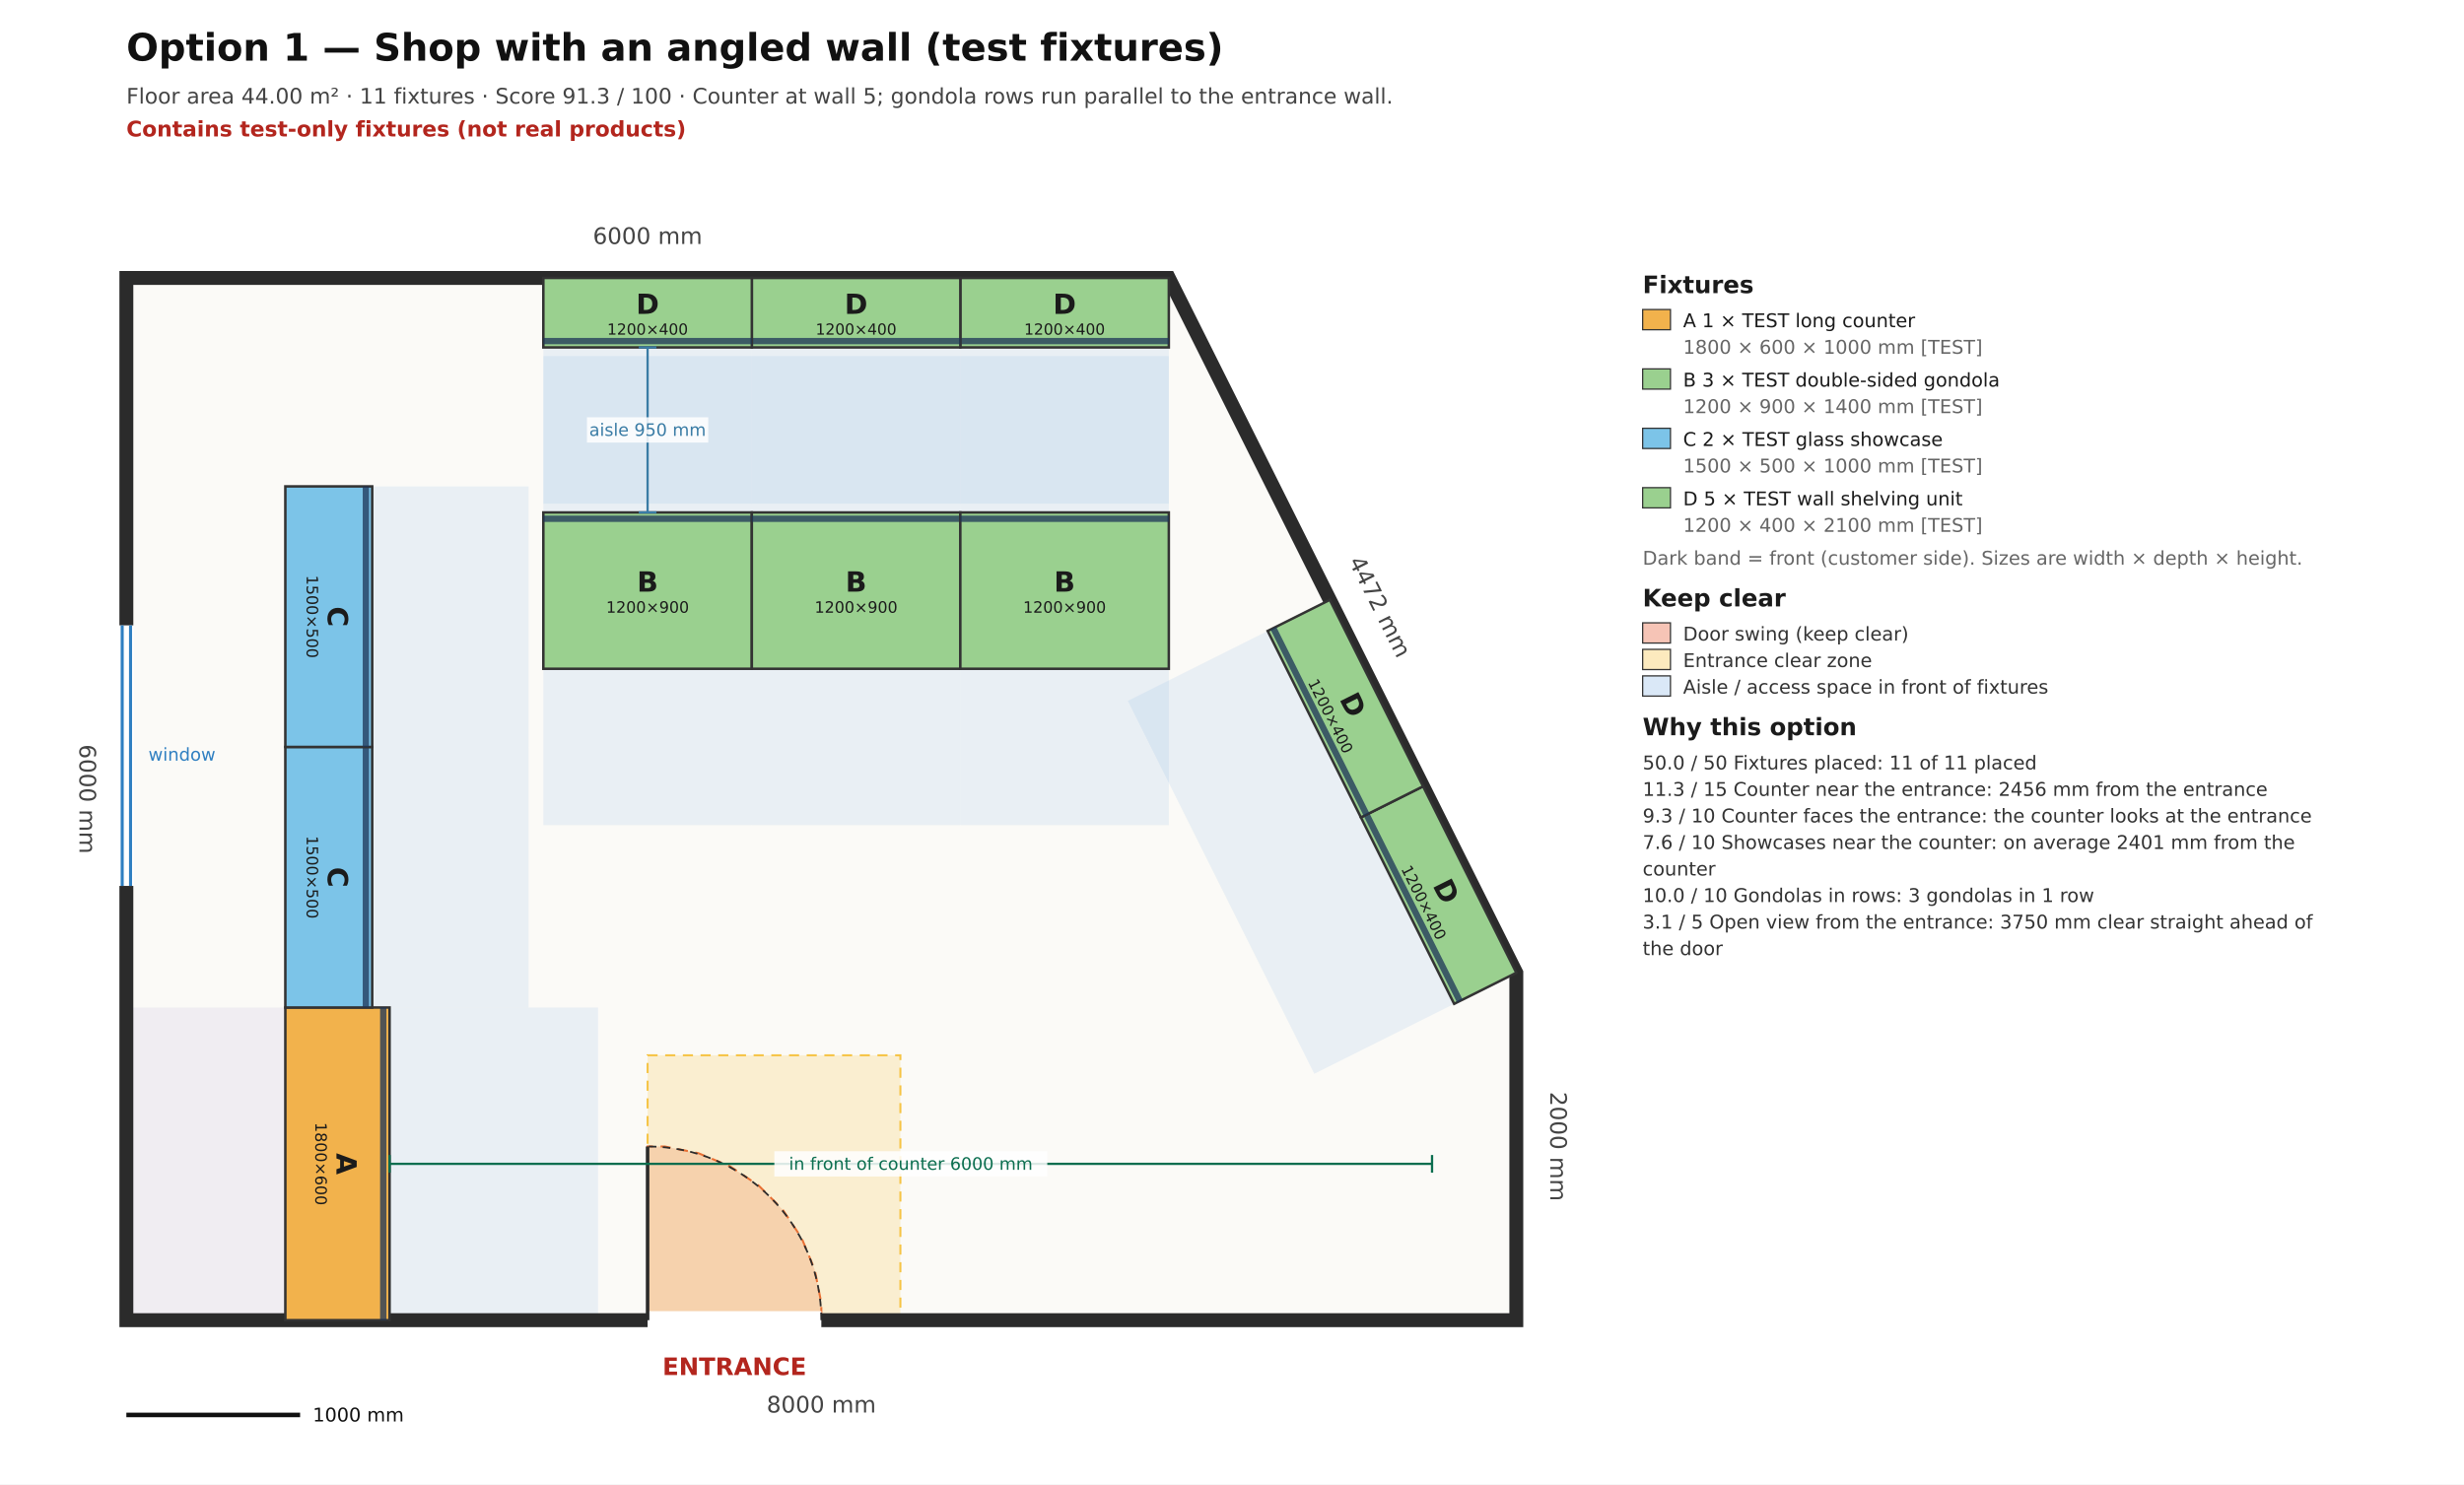
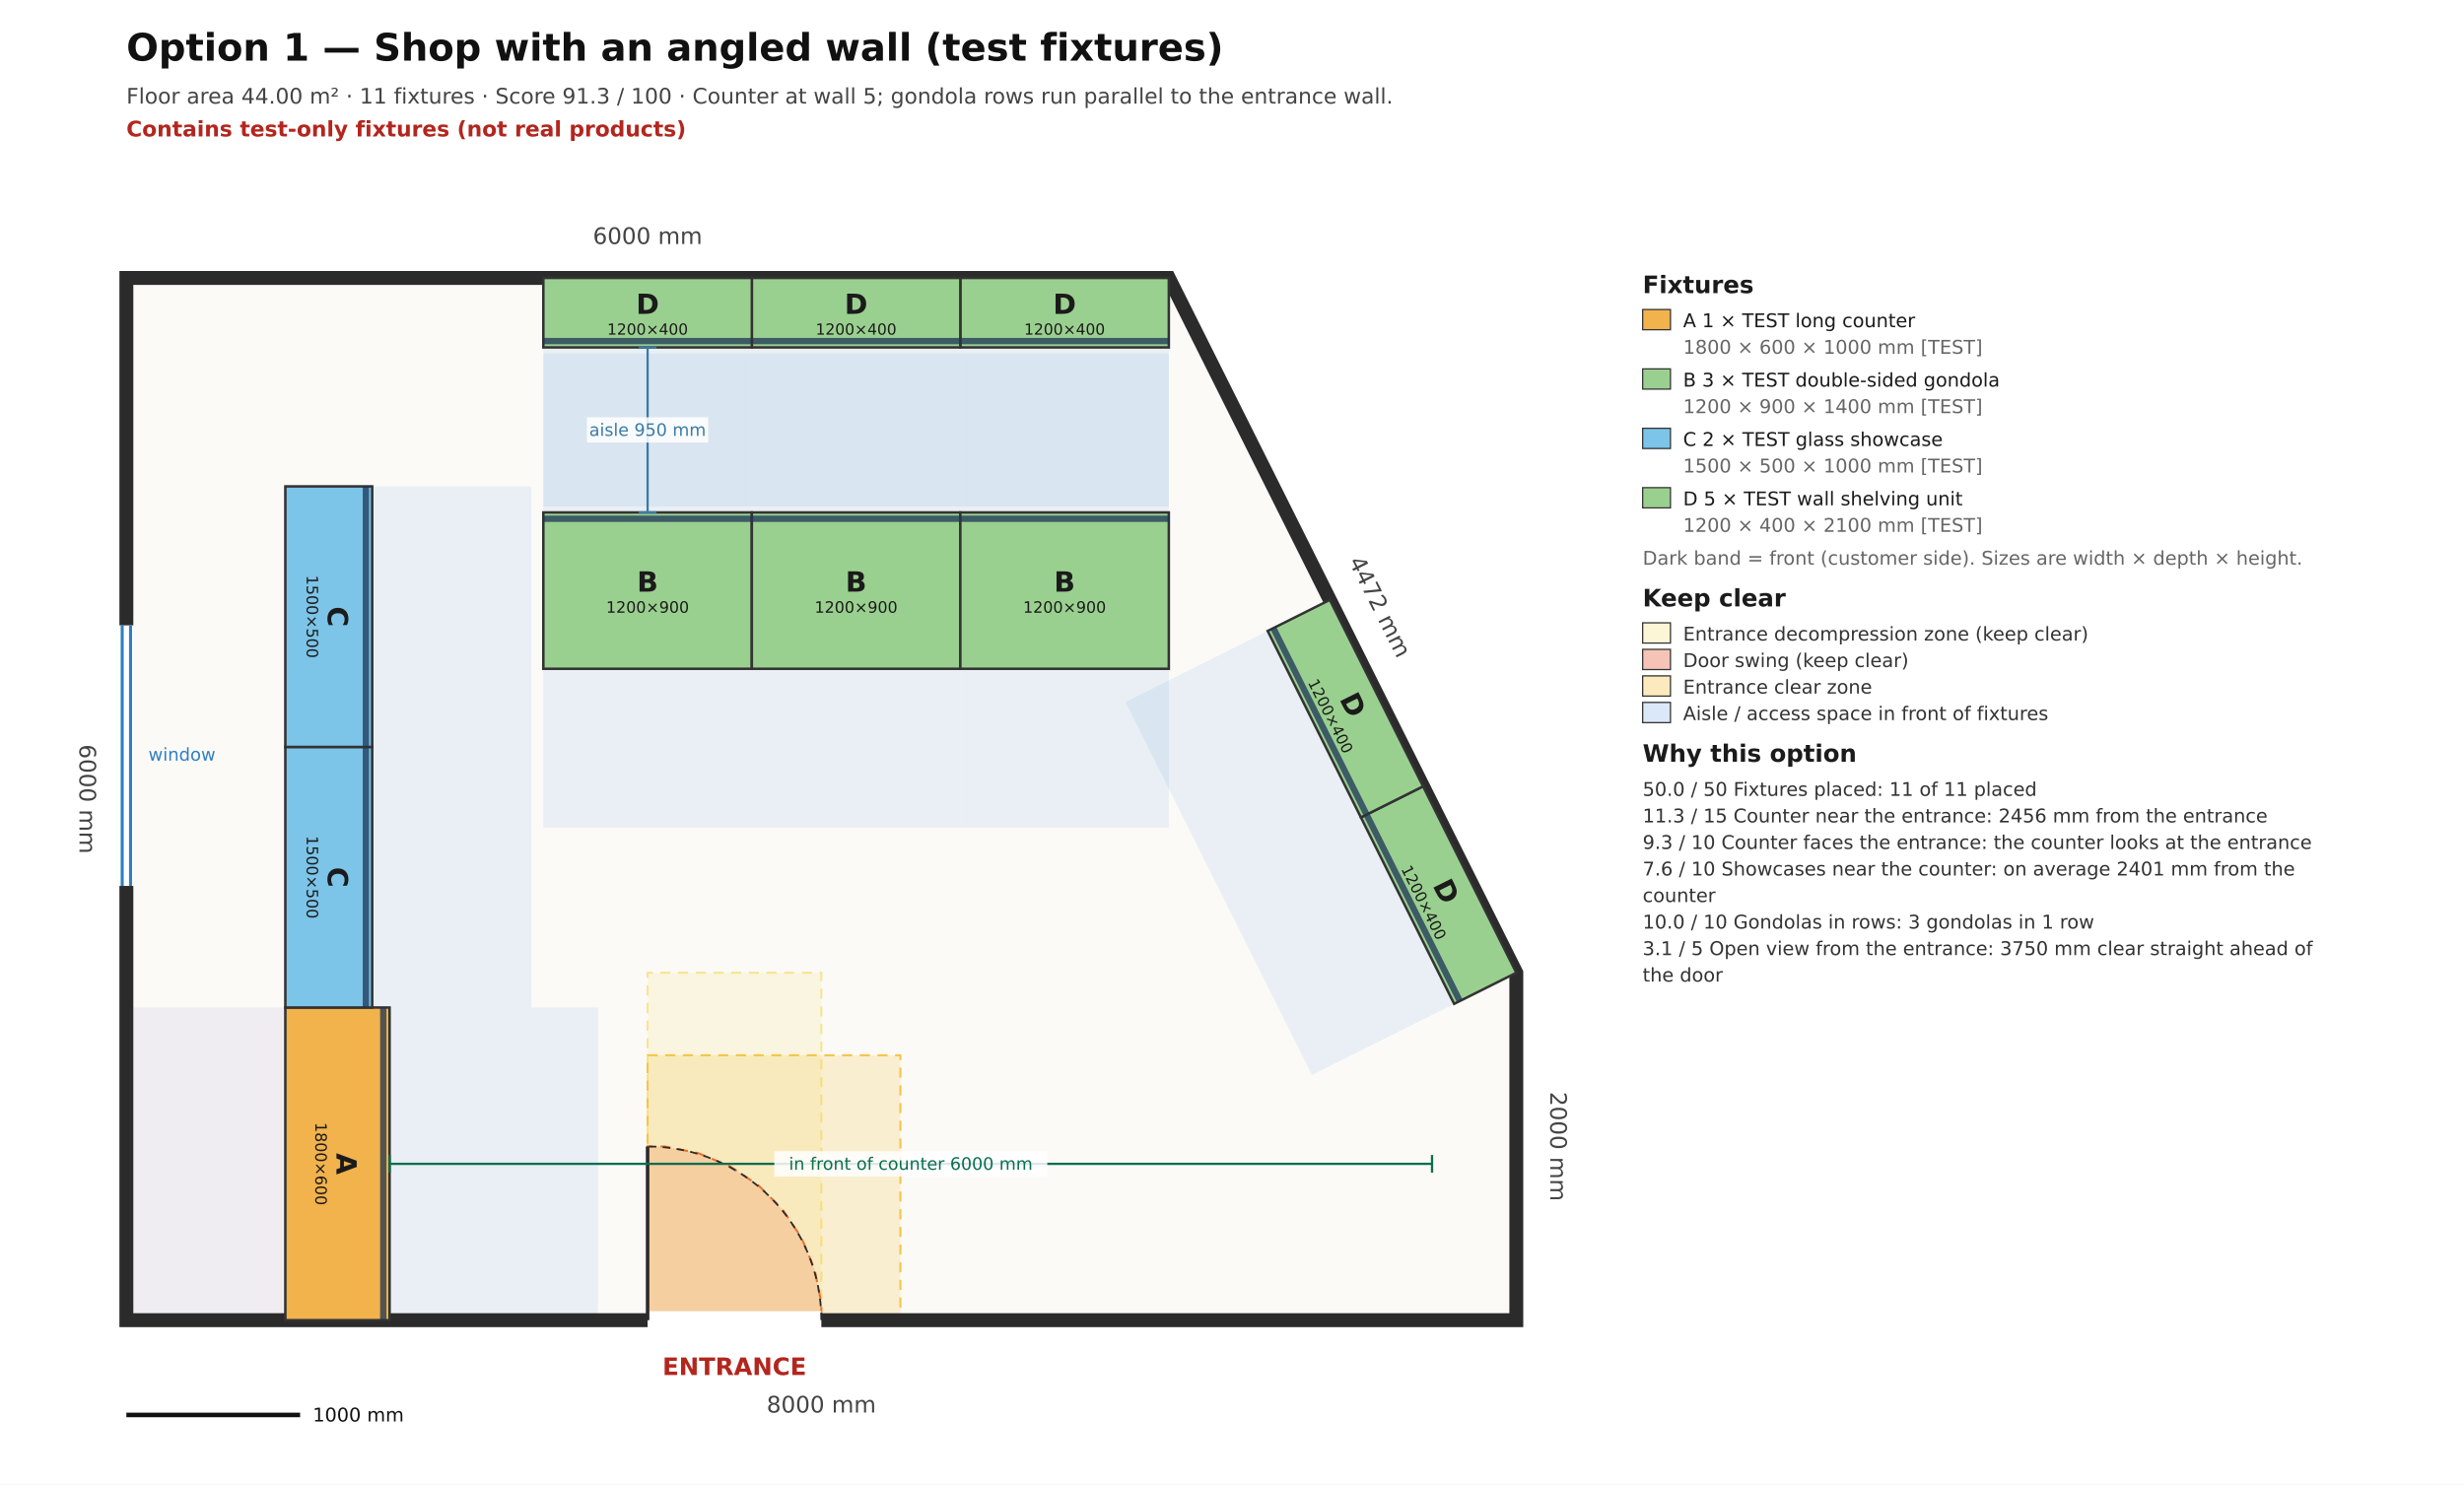
<svg xmlns="http://www.w3.org/2000/svg" viewBox="0 0 14181.8 8545.5" width="14181.8mm" height="8545.5mm" font-family="DejaVu Sans, Arial, sans-serif">
  <rect x="0" y="0" width="14181.8" height="8545.5" fill="#ffffff" />
  <text x="727.3" y="349.1" font-size="218.2" font-weight="bold" fill="#111111">Option 1 — Shop with an angled wall (test fixtures)</text>
  <text x="727.3" y="596.4" font-size="123.6" fill="#444444">Floor area 44.00 m²  ·  11 fixtures  ·  Score 91.3 / 100  ·  Counter at wall 5; gondola rows run parallel to the entrance wall.</text>
  <text x="727.3" y="785.5" font-size="123.6" font-weight="bold" fill="#b3261e">Contains test-only fixtures (not real products)</text>
  <polygon data-role="room-outline" data-plan-points="0.000,0.000 8000.000,0.000 8000.000,2000.000 6000.000,6000.000 0.000,6000.000" points="727.273,7600.000 8727.273,7600.000 8727.273,5600.000 6727.273,1600.000 727.273,1600.000" fill="#fbfaf7" stroke="none" />
  <polygon data-access-zone="f01" points="2242.3,5800.0 2242.3,7600.0 3442.3,7600.0 3442.3,5800.0" fill="#4a90d9" fill-opacity="0.10" stroke="none" />
  <polygon data-access-zone="f01" points="727.3,5800.0 727.3,7600.0 1642.3,7600.0 1642.3,5800.0" fill="#8e7cc3" fill-opacity="0.10" stroke="none" />
-   <polygon data-access-zone="f02" points="2142.3,4300.0 2142.3,5800.0 3042.3,5800.0 3042.3,4300.0" fill="#4a90d9" fill-opacity="0.10" stroke="none" />
-   <polygon data-access-zone="f03" points="2142.3,2800.0 2142.3,4300.0 3042.3,4300.0 3042.3,2800.0" fill="#4a90d9" fill-opacity="0.10" stroke="none" />
-   <polygon data-access-zone="f04" points="6727.3,2000.0 5527.3,2000.0 5527.3,2900.0 6727.3,2900.0" fill="#4a90d9" fill-opacity="0.10" stroke="none" />
-   <polygon data-access-zone="f05" points="5527.3,2000.0 4327.3,2000.0 4327.3,2900.0 5527.3,2900.0" fill="#4a90d9" fill-opacity="0.10" stroke="none" />
-   <polygon data-access-zone="f06" points="4327.3,2000.0 3127.3,2000.0 3127.3,2900.0 4327.3,2900.0" fill="#4a90d9" fill-opacity="0.10" stroke="none" />
-   <polygon data-access-zone="f07" points="8369.5,5778.9 7832.8,4705.6 7027.9,5108.1 7564.5,6181.4" fill="#4a90d9" fill-opacity="0.10" stroke="none" />
-   <polygon data-access-zone="f08" points="7832.8,4705.6 7296.2,3632.3 6491.2,4034.8 7027.9,5108.1" fill="#4a90d9" fill-opacity="0.10" stroke="none" />
-   <polygon data-access-zone="f09" points="3127.3,2950.0 4327.3,2950.0 4327.3,2050.0 3127.3,2050.0" fill="#4a90d9" fill-opacity="0.10" stroke="none" />
-   <polygon data-access-zone="f09" points="3127.3,4750.0 4327.3,4750.0 4327.3,3850.0 3127.3,3850.0" fill="#4a90d9" fill-opacity="0.10" stroke="none" />
-   <polygon data-access-zone="f10" points="4327.3,2950.0 5527.3,2950.0 5527.3,2050.0 4327.3,2050.0" fill="#4a90d9" fill-opacity="0.10" stroke="none" />
-   <polygon data-access-zone="f10" points="4327.3,4750.0 5527.3,4750.0 5527.3,3850.0 4327.3,3850.0" fill="#4a90d9" fill-opacity="0.10" stroke="none" />
-   <polygon data-access-zone="f11" points="5527.3,2950.0 6727.3,2950.0 6727.3,2050.0 5527.3,2050.0" fill="#4a90d9" fill-opacity="0.10" stroke="none" />
-   <polygon data-access-zone="f11" points="5527.3,4750.0 6727.3,4750.0 6727.3,3850.0 5527.3,3850.0" fill="#4a90d9" fill-opacity="0.10" stroke="none" />
+   <polygon data-access-zone="f02" points="2142.3,4300.0 2142.3,5800.0 3057.3,5800.0 3057.3,4300.0" fill="#4a90d9" fill-opacity="0.10" stroke="none" />
+   <polygon data-access-zone="f03" points="2142.3,2800.0 2142.3,4300.0 3057.3,4300.0 3057.3,2800.0" fill="#4a90d9" fill-opacity="0.10" stroke="none" />
+   <polygon data-access-zone="f04" points="6727.3,2000.0 5527.3,2000.0 5527.3,2915.0 6727.3,2915.0" fill="#4a90d9" fill-opacity="0.10" stroke="none" />
+   <polygon data-access-zone="f05" points="5527.3,2000.0 4327.3,2000.0 4327.3,2915.0 5527.3,2915.0" fill="#4a90d9" fill-opacity="0.10" stroke="none" />
+   <polygon data-access-zone="f06" points="4327.3,2000.0 3127.3,2000.0 3127.3,2915.0 4327.3,2915.0" fill="#4a90d9" fill-opacity="0.10" stroke="none" />
+   <polygon data-access-zone="f07" points="8369.5,5778.9 7832.8,4705.6 7014.4,5114.8 7551.1,6188.1" fill="#4a90d9" fill-opacity="0.10" stroke="none" />
+   <polygon data-access-zone="f08" points="7832.8,4705.6 7296.2,3632.3 6477.8,4041.5 7014.4,5114.8" fill="#4a90d9" fill-opacity="0.10" stroke="none" />
+   <polygon data-access-zone="f09" points="3127.3,2950.0 4327.3,2950.0 4327.3,2035.0 3127.3,2035.0" fill="#4a90d9" fill-opacity="0.10" stroke="none" />
+   <polygon data-access-zone="f09" points="3127.3,4765.0 4327.3,4765.0 4327.3,3850.0 3127.3,3850.0" fill="#4a90d9" fill-opacity="0.10" stroke="none" />
+   <polygon data-access-zone="f10" points="4327.3,2950.0 5527.3,2950.0 5527.3,2035.0 4327.3,2035.0" fill="#4a90d9" fill-opacity="0.10" stroke="none" />
+   <polygon data-access-zone="f10" points="4327.3,4765.0 5527.3,4765.0 5527.3,3850.0 4327.3,3850.0" fill="#4a90d9" fill-opacity="0.10" stroke="none" />
+   <polygon data-access-zone="f11" points="5527.3,2950.0 6727.3,2950.0 6727.3,2035.0 5527.3,2035.0" fill="#4a90d9" fill-opacity="0.10" stroke="none" />
+   <polygon data-access-zone="f11" points="5527.3,4765.0 6727.3,4765.0 6727.3,3850.0 5527.3,3850.0" fill="#4a90d9" fill-opacity="0.10" stroke="none" />
+   <polygon data-zone-id="entrance:decompression" points="3727.3,7600.0 4727.3,7600.0 4727.3,5600.0 3727.3,5600.0" fill="#f6e58d" fill-opacity="0.22" stroke="#f6e58d" stroke-width="11.6" stroke-dasharray="58.2 43.6" />
  <polygon data-zone-id="entrance:door-swing" points="3727.3,7600.0 4727.3,7600.0 4727.3,7501.5 4688.8,7308.3 4613.5,7126.3 4504.0,6962.5 4364.7,6823.2 4201.0,6713.8 4019.0,6638.4 3825.8,6600.0 3727.3,6600.0" fill="#e4572e" fill-opacity="0.22" stroke="#e4572e" stroke-width="11.6" stroke-dasharray="58.2 43.6" />
  <polygon data-zone-id="entrance:entrance-clear" points="3727.3,7600.0 5182.3,7600.0 5182.3,6075.0 3727.3,6075.0" fill="#f6c445" fill-opacity="0.22" stroke="#f6c445" stroke-width="11.6" stroke-dasharray="58.2 43.6" />
  <polygon points="727.3,7600.0 8727.3,7600.0 8727.3,5600.0 6727.3,1600.0 727.3,1600.0" fill="none" stroke="#2b2b2b" stroke-width="80.0" stroke-linejoin="miter" />
  <line data-door-id="entrance" x1="3727.3" y1="7600.0" x2="4727.3" y2="7600.0" stroke="#ffffff" stroke-width="104.0" />
  <line x1="3727.3" y1="7600.0" x2="3727.3" y2="6600.0" stroke="#2b2b2b" stroke-width="20.4" />
  <path d="M 4727.3 7600.0 A 1000.0 1000.0 0 0 0 3727.3 6600.0" fill="none" stroke="#2b2b2b" stroke-width="10.2" stroke-dasharray="43.6 36.4" />
  <text x="4227.3" y="7876.4" font-size="138.2" font-weight="bold" fill="#b3261e" text-anchor="middle" dominant-baseline="middle">ENTRANCE</text>
  <line x1="727.3" y1="3600.0" x2="727.3" y2="5100.0" stroke="#ffffff" stroke-width="88.0" />
  <line data-window-id="window-1" x1="703.3" y1="3600.0" x2="703.3" y2="5100.0" stroke="#2f7fc1" stroke-width="17.5" />
  <line data-window-id="window-1" x1="751.3" y1="3600.0" x2="751.3" y2="5100.0" stroke="#2f7fc1" stroke-width="17.5" />
  <text x="1047.3" y="4350.0" font-size="101.8" fill="#2f7fc1" text-anchor="middle" dominant-baseline="middle">window</text>
  <text data-wall-index="0" data-length-um="8000000" x="4727.3" y="8094.5" font-size="130.9" fill="#444444" text-anchor="middle" dominant-baseline="middle" transform="rotate(0.0 4727.3 8094.5)">8000 mm</text>
  <text data-wall-index="1" data-length-um="2000000" x="8960.0" y="6600.0" font-size="130.9" fill="#444444" text-anchor="middle" dominant-baseline="middle" transform="rotate(90.0 8960.0 6600.0)">2000 mm</text>
  <text data-wall-index="2" data-length-um="4472136" x="7935.4" y="3495.9" font-size="130.9" fill="#444444" text-anchor="middle" dominant-baseline="middle" transform="rotate(63.4 7935.4 3495.9)">4472 mm</text>
  <text data-wall-index="3" data-length-um="6000000" x="3727.3" y="1367.3" font-size="130.9" fill="#444444" text-anchor="middle" dominant-baseline="middle" transform="rotate(0.0 3727.3 1367.3)">6000 mm</text>
  <text data-wall-index="4" data-length-um="6000000" x="494.5" y="4600.0" font-size="130.9" fill="#444444" text-anchor="middle" dominant-baseline="middle" transform="rotate(90.0 494.5 4600.0)">6000 mm</text>
  <polygon data-placement-id="f01" data-product-id="test-counter-long" data-width-um="1800000" data-depth-um="600000" data-plan-points="915.000,1800.000 915.000,0.000 1515.000,0.000 1515.000,1800.000" points="1642.273,5800.000 1642.273,7600.000 2242.273,7600.000 2242.273,5800.000" fill="#f2b24c" stroke="#333333" stroke-width="14.5" />
  <line x1="2205.9" y1="5800.0" x2="2205.9" y2="7600.0" stroke="#1d3557" stroke-width="36.4" stroke-opacity="0.75" />
  <text x="1942.3" y="6650.4" font-size="160.0" font-weight="bold" fill="#1b1b1b" text-anchor="middle" dominant-baseline="central" transform="rotate(90.0 1942.3 6700.0)">A</text>
  <text x="1942.3" y="6796.0" font-size="90.2" fill="#1b1b1b" text-anchor="middle" dominant-baseline="central" transform="rotate(90.0 1942.3 6700.0)">1800×600</text>
  <polygon data-placement-id="f02" data-product-id="test-showcase" data-width-um="1500000" data-depth-um="500000" data-plan-points="915.000,3300.000 915.000,1800.000 1415.000,1800.000 1415.000,3300.000" points="1642.273,4300.000 1642.273,5800.000 2142.273,5800.000 2142.273,4300.000" fill="#7cc4e8" stroke="#333333" stroke-width="14.5" />
  <line x1="2105.9" y1="4300.0" x2="2105.9" y2="5800.0" stroke="#1d3557" stroke-width="36.4" stroke-opacity="0.75" />
  <text x="1892.3" y="5000.4" font-size="160.0" font-weight="bold" fill="#1b1b1b" text-anchor="middle" dominant-baseline="central" transform="rotate(90.0 1892.3 5050.0)">C</text>
  <text x="1892.3" y="5146.0" font-size="90.2" fill="#1b1b1b" text-anchor="middle" dominant-baseline="central" transform="rotate(90.0 1892.3 5050.0)">1500×500</text>
  <polygon data-placement-id="f03" data-product-id="test-showcase" data-width-um="1500000" data-depth-um="500000" data-plan-points="915.000,4800.000 915.000,3300.000 1415.000,3300.000 1415.000,4800.000" points="1642.273,2800.000 1642.273,4300.000 2142.273,4300.000 2142.273,2800.000" fill="#7cc4e8" stroke="#333333" stroke-width="14.5" />
  <line x1="2105.9" y1="2800.0" x2="2105.9" y2="4300.0" stroke="#1d3557" stroke-width="36.4" stroke-opacity="0.75" />
  <text x="1892.3" y="3500.4" font-size="160.0" font-weight="bold" fill="#1b1b1b" text-anchor="middle" dominant-baseline="central" transform="rotate(90.0 1892.3 3550.0)">C</text>
  <text x="1892.3" y="3646.0" font-size="90.2" fill="#1b1b1b" text-anchor="middle" dominant-baseline="central" transform="rotate(90.0 1892.3 3550.0)">1500×500</text>
  <polygon data-placement-id="f04" data-product-id="test-wall-shelf" data-width-um="1200000" data-depth-um="400000" data-plan-points="6000.000,6000.000 4800.000,6000.000 4800.000,5600.000 6000.000,5600.000" points="6727.273,1600.000 5527.273,1600.000 5527.273,2000.000 6727.273,2000.000" fill="#9ad08f" stroke="#333333" stroke-width="14.5" />
  <line x1="6727.3" y1="1963.6" x2="5527.3" y2="1963.6" stroke="#1d3557" stroke-width="36.4" stroke-opacity="0.75" />
  <text x="6127.3" y="1751.6" font-size="160.0" font-weight="bold" fill="#1b1b1b" text-anchor="middle" dominant-baseline="central" transform="rotate(0.0 6127.3 1800.0)">D</text>
  <text x="6127.3" y="1896.0" font-size="88.0" fill="#1b1b1b" text-anchor="middle" dominant-baseline="central" transform="rotate(0.0 6127.3 1800.0)">1200×400</text>
  <polygon data-placement-id="f05" data-product-id="test-wall-shelf" data-width-um="1200000" data-depth-um="400000" data-plan-points="4800.000,6000.000 3600.000,6000.000 3600.000,5600.000 4800.000,5600.000" points="5527.273,1600.000 4327.273,1600.000 4327.273,2000.000 5527.273,2000.000" fill="#9ad08f" stroke="#333333" stroke-width="14.5" />
  <line x1="5527.3" y1="1963.6" x2="4327.3" y2="1963.6" stroke="#1d3557" stroke-width="36.4" stroke-opacity="0.75" />
  <text x="4927.3" y="1751.6" font-size="160.0" font-weight="bold" fill="#1b1b1b" text-anchor="middle" dominant-baseline="central" transform="rotate(0.0 4927.3 1800.0)">D</text>
  <text x="4927.3" y="1896.0" font-size="88.0" fill="#1b1b1b" text-anchor="middle" dominant-baseline="central" transform="rotate(0.0 4927.3 1800.0)">1200×400</text>
  <polygon data-placement-id="f06" data-product-id="test-wall-shelf" data-width-um="1200000" data-depth-um="400000" data-plan-points="3600.000,6000.000 2400.000,6000.000 2400.000,5600.000 3600.000,5600.000" points="4327.273,1600.000 3127.273,1600.000 3127.273,2000.000 4327.273,2000.000" fill="#9ad08f" stroke="#333333" stroke-width="14.5" />
  <line x1="4327.3" y1="1963.6" x2="3127.3" y2="1963.6" stroke="#1d3557" stroke-width="36.4" stroke-opacity="0.75" />
  <text x="3727.3" y="1751.6" font-size="160.0" font-weight="bold" fill="#1b1b1b" text-anchor="middle" dominant-baseline="central" transform="rotate(0.0 3727.3 1800.0)">D</text>
  <text x="3727.3" y="1896.0" font-size="88.0" fill="#1b1b1b" text-anchor="middle" dominant-baseline="central" transform="rotate(0.0 3727.3 1800.0)">1200×400</text>
  <polygon data-placement-id="f07" data-product-id="test-wall-shelf" data-width-um="1200000" data-depth-um="400000" data-plan-points="8000.000,2000.000 7463.343,3073.313 7105.572,2894.428 7642.229,1821.115" points="8727.273,5600.000 8190.616,4526.687 7832.845,4705.572 8369.502,5778.885" fill="#9ad08f" stroke="#333333" stroke-width="14.5" />
  <line x1="8402.0" y1="5762.6" x2="7865.4" y2="4689.3" stroke="#1d3557" stroke-width="36.4" stroke-opacity="0.75" />
  <text x="8280.1" y="5104.4" font-size="160.0" font-weight="bold" fill="#1b1b1b" text-anchor="middle" dominant-baseline="central" transform="rotate(63.4 8280.1 5152.8)">D</text>
  <text x="8280.1" y="5248.8" font-size="88.0" fill="#1b1b1b" text-anchor="middle" dominant-baseline="central" transform="rotate(63.4 8280.1 5152.8)">1200×400</text>
  <polygon data-placement-id="f08" data-product-id="test-wall-shelf" data-width-um="1200000" data-depth-um="400000" data-plan-points="7463.344,3073.312 6926.687,4146.625 6568.916,3967.740 7105.573,2894.427" points="8190.617,4526.688 7653.960,3453.375 7296.189,3632.260 7832.846,4705.573" fill="#9ad08f" stroke="#333333" stroke-width="14.5" />
  <line x1="7865.4" y1="4689.3" x2="7328.7" y2="3616.0" stroke="#1d3557" stroke-width="36.4" stroke-opacity="0.75" />
  <text x="7743.4" y="4031.1" font-size="160.0" font-weight="bold" fill="#1b1b1b" text-anchor="middle" dominant-baseline="central" transform="rotate(63.4 7743.4 4079.5)">D</text>
  <text x="7743.4" y="4175.5" font-size="88.0" fill="#1b1b1b" text-anchor="middle" dominant-baseline="central" transform="rotate(63.4 7743.4 4079.5)">1200×400</text>
  <polygon data-placement-id="f09" data-product-id="test-gondola-double" data-width-um="1200000" data-depth-um="900000" data-plan-points="2400.000,3750.000 3600.000,3750.000 3600.000,4650.000 2400.000,4650.000" points="3127.273,3850.000 4327.273,3850.000 4327.273,2950.000 3127.273,2950.000" fill="#9ad08f" stroke="#333333" stroke-width="14.5" />
  <line x1="3127.3" y1="2986.4" x2="4327.3" y2="2986.4" stroke="#1d3557" stroke-width="36.4" stroke-opacity="0.75" />
  <text x="3727.3" y="3350.4" font-size="160.0" font-weight="bold" fill="#1b1b1b" text-anchor="middle" dominant-baseline="central" transform="rotate(0.0 3727.3 3400.0)">B</text>
  <text x="3727.3" y="3496.0" font-size="90.2" fill="#1b1b1b" text-anchor="middle" dominant-baseline="central" transform="rotate(0.0 3727.3 3400.0)">1200×900</text>
  <polygon data-placement-id="f10" data-product-id="test-gondola-double" data-width-um="1200000" data-depth-um="900000" data-plan-points="3600.000,3750.000 4800.000,3750.000 4800.000,4650.000 3600.000,4650.000" points="4327.273,3850.000 5527.273,3850.000 5527.273,2950.000 4327.273,2950.000" fill="#9ad08f" stroke="#333333" stroke-width="14.5" />
  <line x1="4327.3" y1="2986.4" x2="5527.3" y2="2986.4" stroke="#1d3557" stroke-width="36.4" stroke-opacity="0.75" />
  <text x="4927.3" y="3350.4" font-size="160.0" font-weight="bold" fill="#1b1b1b" text-anchor="middle" dominant-baseline="central" transform="rotate(0.0 4927.3 3400.0)">B</text>
  <text x="4927.3" y="3496.0" font-size="90.2" fill="#1b1b1b" text-anchor="middle" dominant-baseline="central" transform="rotate(0.0 4927.3 3400.0)">1200×900</text>
  <polygon data-placement-id="f11" data-product-id="test-gondola-double" data-width-um="1200000" data-depth-um="900000" data-plan-points="4800.000,3750.000 6000.000,3750.000 6000.000,4650.000 4800.000,4650.000" points="5527.273,3850.000 6727.273,3850.000 6727.273,2950.000 5527.273,2950.000" fill="#9ad08f" stroke="#333333" stroke-width="14.5" />
  <line x1="5527.3" y1="2986.4" x2="6727.3" y2="2986.4" stroke="#1d3557" stroke-width="36.4" stroke-opacity="0.75" />
  <text x="6127.3" y="3350.4" font-size="160.0" font-weight="bold" fill="#1b1b1b" text-anchor="middle" dominant-baseline="central" transform="rotate(0.0 6127.3 3400.0)">B</text>
  <text x="6127.3" y="3496.0" font-size="90.2" fill="#1b1b1b" text-anchor="middle" dominant-baseline="central" transform="rotate(0.0 6127.3 3400.0)">1200×900</text>
  <line data-aisle="main" data-width-um="6000000" x1="2242.3" y1="6700.0" x2="8242.3" y2="6700.0" stroke="#0b6e4f" stroke-width="13.1" />
  <line x1="2242.3" y1="6649.1" x2="2242.3" y2="6750.9" stroke="#0b6e4f" stroke-width="13.1" />
  <line x1="8242.3" y1="6649.1" x2="8242.3" y2="6750.9" stroke="#0b6e4f" stroke-width="13.1" />
  <rect x="4456.8" y="6627.3" width="1570.9" height="145.5" fill="#ffffff" fill-opacity="0.85" />
  <text x="5242.3" y="6700.0" font-size="98.9" fill="#0b6e4f" text-anchor="middle" dominant-baseline="central">in front of counter 6000 mm</text>
  <line data-aisle="secondary" data-width-um="950000" x1="3727.3" y1="2950.0" x2="3727.3" y2="2000.0" stroke="#3a7ca5" stroke-width="13.1" />
  <line x1="3676.4" y1="2950.0" x2="3778.2" y2="2950.0" stroke="#3a7ca5" stroke-width="13.1" />
  <line x1="3676.4" y1="2000.0" x2="3778.2" y2="2000.0" stroke="#3a7ca5" stroke-width="13.1" />
  <rect x="3378.2" y="2402.3" width="698.2" height="145.5" fill="#ffffff" fill-opacity="0.85" />
  <text x="3727.3" y="2475.0" font-size="98.9" fill="#3a7ca5" text-anchor="middle" dominant-baseline="central">aisle 950 mm</text>
  <line x1="727.3" y1="8145.5" x2="1727.3" y2="8145.5" stroke="#111111" stroke-width="26.2" />
  <text x="1800.0" y="8145.5" font-size="109.1" fill="#111111" dominant-baseline="central">1000 mm</text>
  <text x="9454.5" y="1687.3" font-size="138.2" font-weight="bold" fill="#1b1b1b">Fixtures</text>
  <rect x="9454.5" y="1781.8" width="160.0" height="116.4" fill="#f2b24c" fill-opacity="1" stroke="#333333" stroke-width="7.3" />
  <text x="9687.3" y="1883.6" font-size="109.1" fill="#1b1b1b">A 1 × TEST long counter</text>
  <text x="9687.3" y="2036.4" font-size="109.1" fill="#666666">1800 × 600 × 1000 mm [TEST]</text>
  <rect x="9454.5" y="2123.6" width="160.0" height="116.4" fill="#9ad08f" fill-opacity="1" stroke="#333333" stroke-width="7.3" />
  <text x="9687.3" y="2225.5" font-size="109.1" fill="#1b1b1b">B 3 × TEST double-sided gondola</text>
  <text x="9687.3" y="2378.2" font-size="109.1" fill="#666666">1200 × 900 × 1400 mm [TEST]</text>
  <rect x="9454.5" y="2465.5" width="160.0" height="116.4" fill="#7cc4e8" fill-opacity="1" stroke="#333333" stroke-width="7.3" />
  <text x="9687.3" y="2567.3" font-size="109.1" fill="#1b1b1b">C 2 × TEST glass showcase</text>
  <text x="9687.3" y="2720.0" font-size="109.1" fill="#666666">1500 × 500 × 1000 mm [TEST]</text>
  <rect x="9454.5" y="2807.3" width="160.0" height="116.4" fill="#9ad08f" fill-opacity="1" stroke="#333333" stroke-width="7.3" />
  <text x="9687.3" y="2909.1" font-size="109.1" fill="#1b1b1b">D 5 × TEST wall shelving unit</text>
  <text x="9687.3" y="3061.8" font-size="109.1" fill="#666666">1200 × 400 × 2100 mm [TEST]</text>
  <text x="9454.5" y="3250.9" font-size="109.1" fill="#666666">Dark band = front (customer side). Sizes are width × depth × height.</text>
  <text x="9454.5" y="3490.9" font-size="138.2" font-weight="bold" fill="#1b1b1b">Keep clear</text>
-   <rect x="9454.5" y="3585.5" width="160.0" height="116.4" fill="#e4572e" fill-opacity="0.35" stroke="#333333" stroke-width="7.3" />
-   <text x="9687.3" y="3687.3" font-size="109.1" fill="#333333">Door swing (keep clear)</text>
-   <rect x="9454.5" y="3738.2" width="160.0" height="116.4" fill="#f6c445" fill-opacity="0.35" stroke="#333333" stroke-width="7.3" />
-   <text x="9687.3" y="3840.0" font-size="109.1" fill="#333333">Entrance clear zone</text>
-   <rect x="9454.5" y="3890.9" width="160.0" height="116.4" fill="#4a90d9" fill-opacity="0.2" stroke="#333333" stroke-width="7.3" />
-   <text x="9687.3" y="3992.7" font-size="109.1" fill="#333333">Aisle / access space in front of fixtures</text>
-   <text x="9454.5" y="4232.7" font-size="138.2" font-weight="bold" fill="#1b1b1b">Why this option</text>
-   <text x="9454.5" y="4429.1" font-size="109.1" fill="#333333">50.0 / 50 Fixtures placed: 11 of 11 placed</text>
-   <text x="9454.5" y="4581.8" font-size="109.1" fill="#333333">11.3 / 15 Counter near the entrance: 2456 mm from the entrance</text>
-   <text x="9454.5" y="4734.5" font-size="109.1" fill="#333333">9.3 / 10 Counter faces the entrance: the counter looks at the entrance</text>
-   <text x="9454.5" y="4887.3" font-size="109.1" fill="#333333">7.6 / 10 Showcases near the counter: on average 2401 mm from the</text>
-   <text x="9454.5" y="5040.0" font-size="109.1" fill="#333333">counter</text>
-   <text x="9454.5" y="5192.7" font-size="109.1" fill="#333333">10.0 / 10 Gondolas in rows: 3 gondolas in 1 row</text>
-   <text x="9454.5" y="5345.5" font-size="109.1" fill="#333333">3.1 / 5 Open view from the entrance: 3750 mm clear straight ahead of</text>
-   <text x="9454.5" y="5498.2" font-size="109.1" fill="#333333">the door</text>
+   <rect x="9454.5" y="3585.5" width="160.0" height="116.4" fill="#f6e58d" fill-opacity="0.35" stroke="#333333" stroke-width="7.3" />
+   <text x="9687.3" y="3687.3" font-size="109.1" fill="#333333">Entrance decompression zone (keep clear)</text>
+   <rect x="9454.5" y="3738.2" width="160.0" height="116.4" fill="#e4572e" fill-opacity="0.35" stroke="#333333" stroke-width="7.3" />
+   <text x="9687.3" y="3840.0" font-size="109.1" fill="#333333">Door swing (keep clear)</text>
+   <rect x="9454.5" y="3890.9" width="160.0" height="116.4" fill="#f6c445" fill-opacity="0.35" stroke="#333333" stroke-width="7.3" />
+   <text x="9687.3" y="3992.7" font-size="109.1" fill="#333333">Entrance clear zone</text>
+   <rect x="9454.5" y="4043.6" width="160.0" height="116.4" fill="#4a90d9" fill-opacity="0.2" stroke="#333333" stroke-width="7.3" />
+   <text x="9687.3" y="4145.5" font-size="109.1" fill="#333333">Aisle / access space in front of fixtures</text>
+   <text x="9454.5" y="4385.5" font-size="138.2" font-weight="bold" fill="#1b1b1b">Why this option</text>
+   <text x="9454.5" y="4581.8" font-size="109.1" fill="#333333">50.0 / 50 Fixtures placed: 11 of 11 placed</text>
+   <text x="9454.5" y="4734.5" font-size="109.1" fill="#333333">11.3 / 15 Counter near the entrance: 2456 mm from the entrance</text>
+   <text x="9454.5" y="4887.3" font-size="109.1" fill="#333333">9.3 / 10 Counter faces the entrance: the counter looks at the entrance</text>
+   <text x="9454.5" y="5040.0" font-size="109.1" fill="#333333">7.6 / 10 Showcases near the counter: on average 2401 mm from the</text>
+   <text x="9454.5" y="5192.7" font-size="109.1" fill="#333333">counter</text>
+   <text x="9454.5" y="5345.5" font-size="109.1" fill="#333333">10.0 / 10 Gondolas in rows: 3 gondolas in 1 row</text>
+   <text x="9454.5" y="5498.2" font-size="109.1" fill="#333333">3.1 / 5 Open view from the entrance: 3750 mm clear straight ahead of</text>
+   <text x="9454.5" y="5650.9" font-size="109.1" fill="#333333">the door</text>
</svg>
